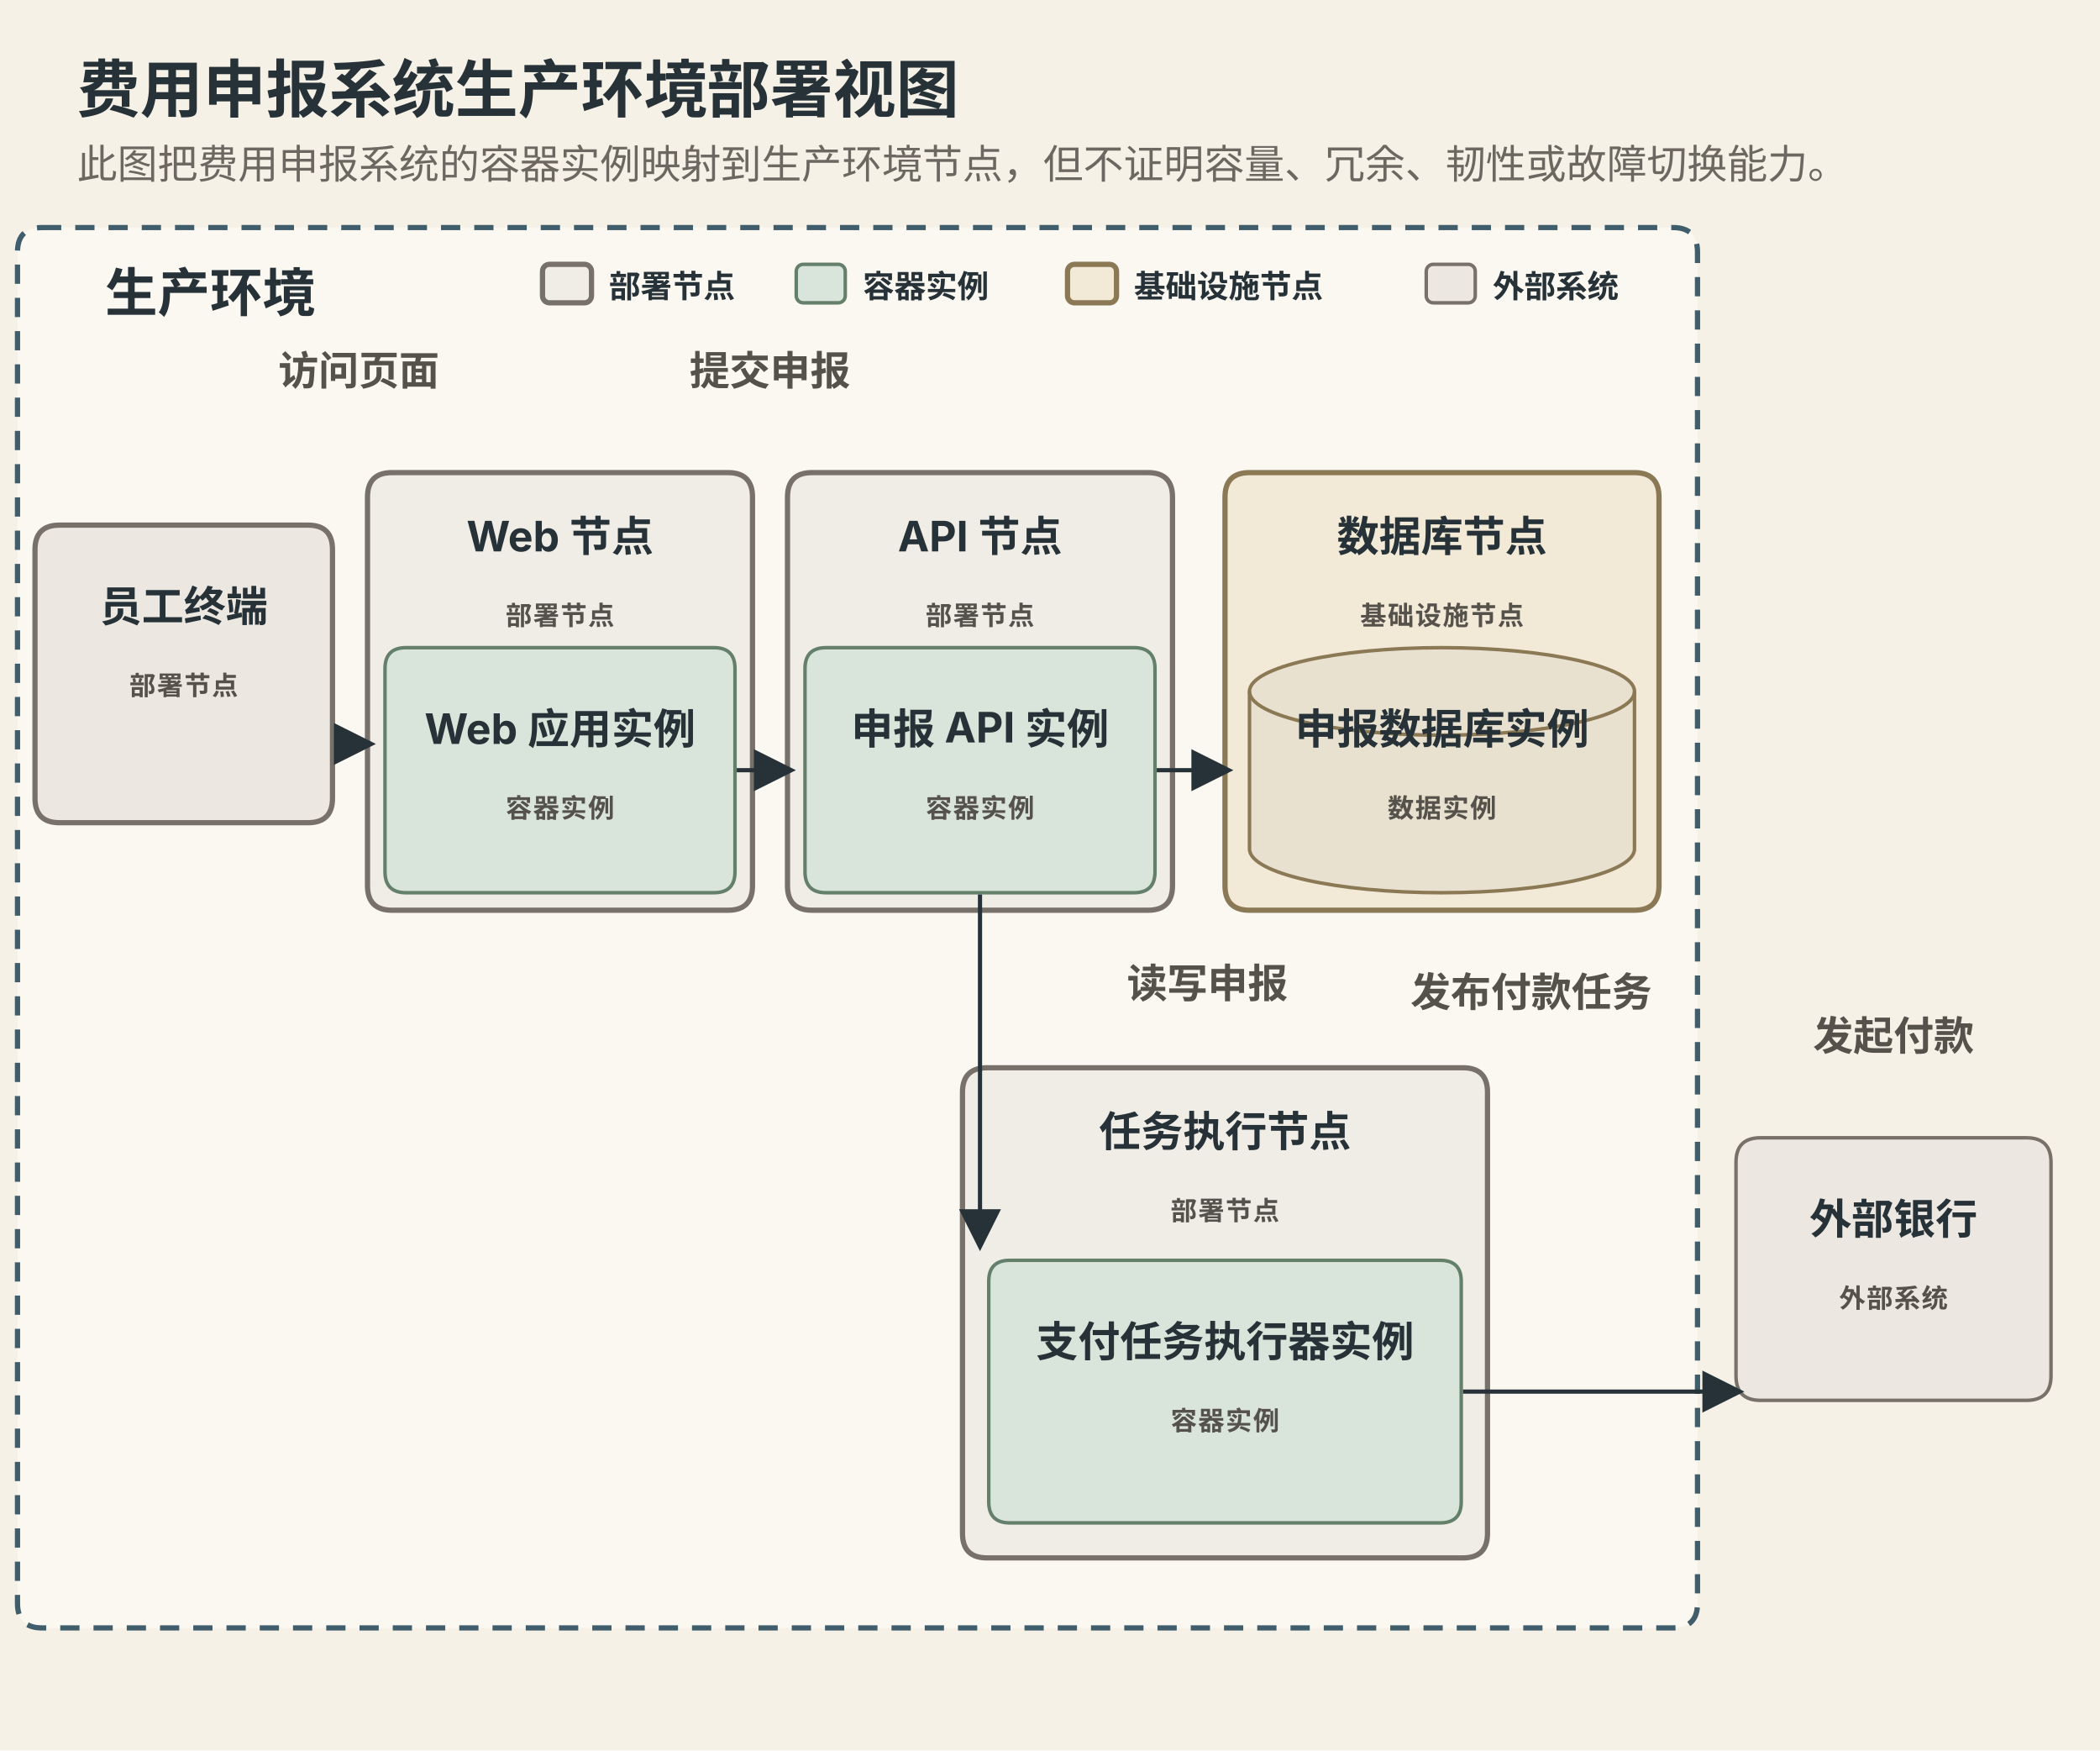
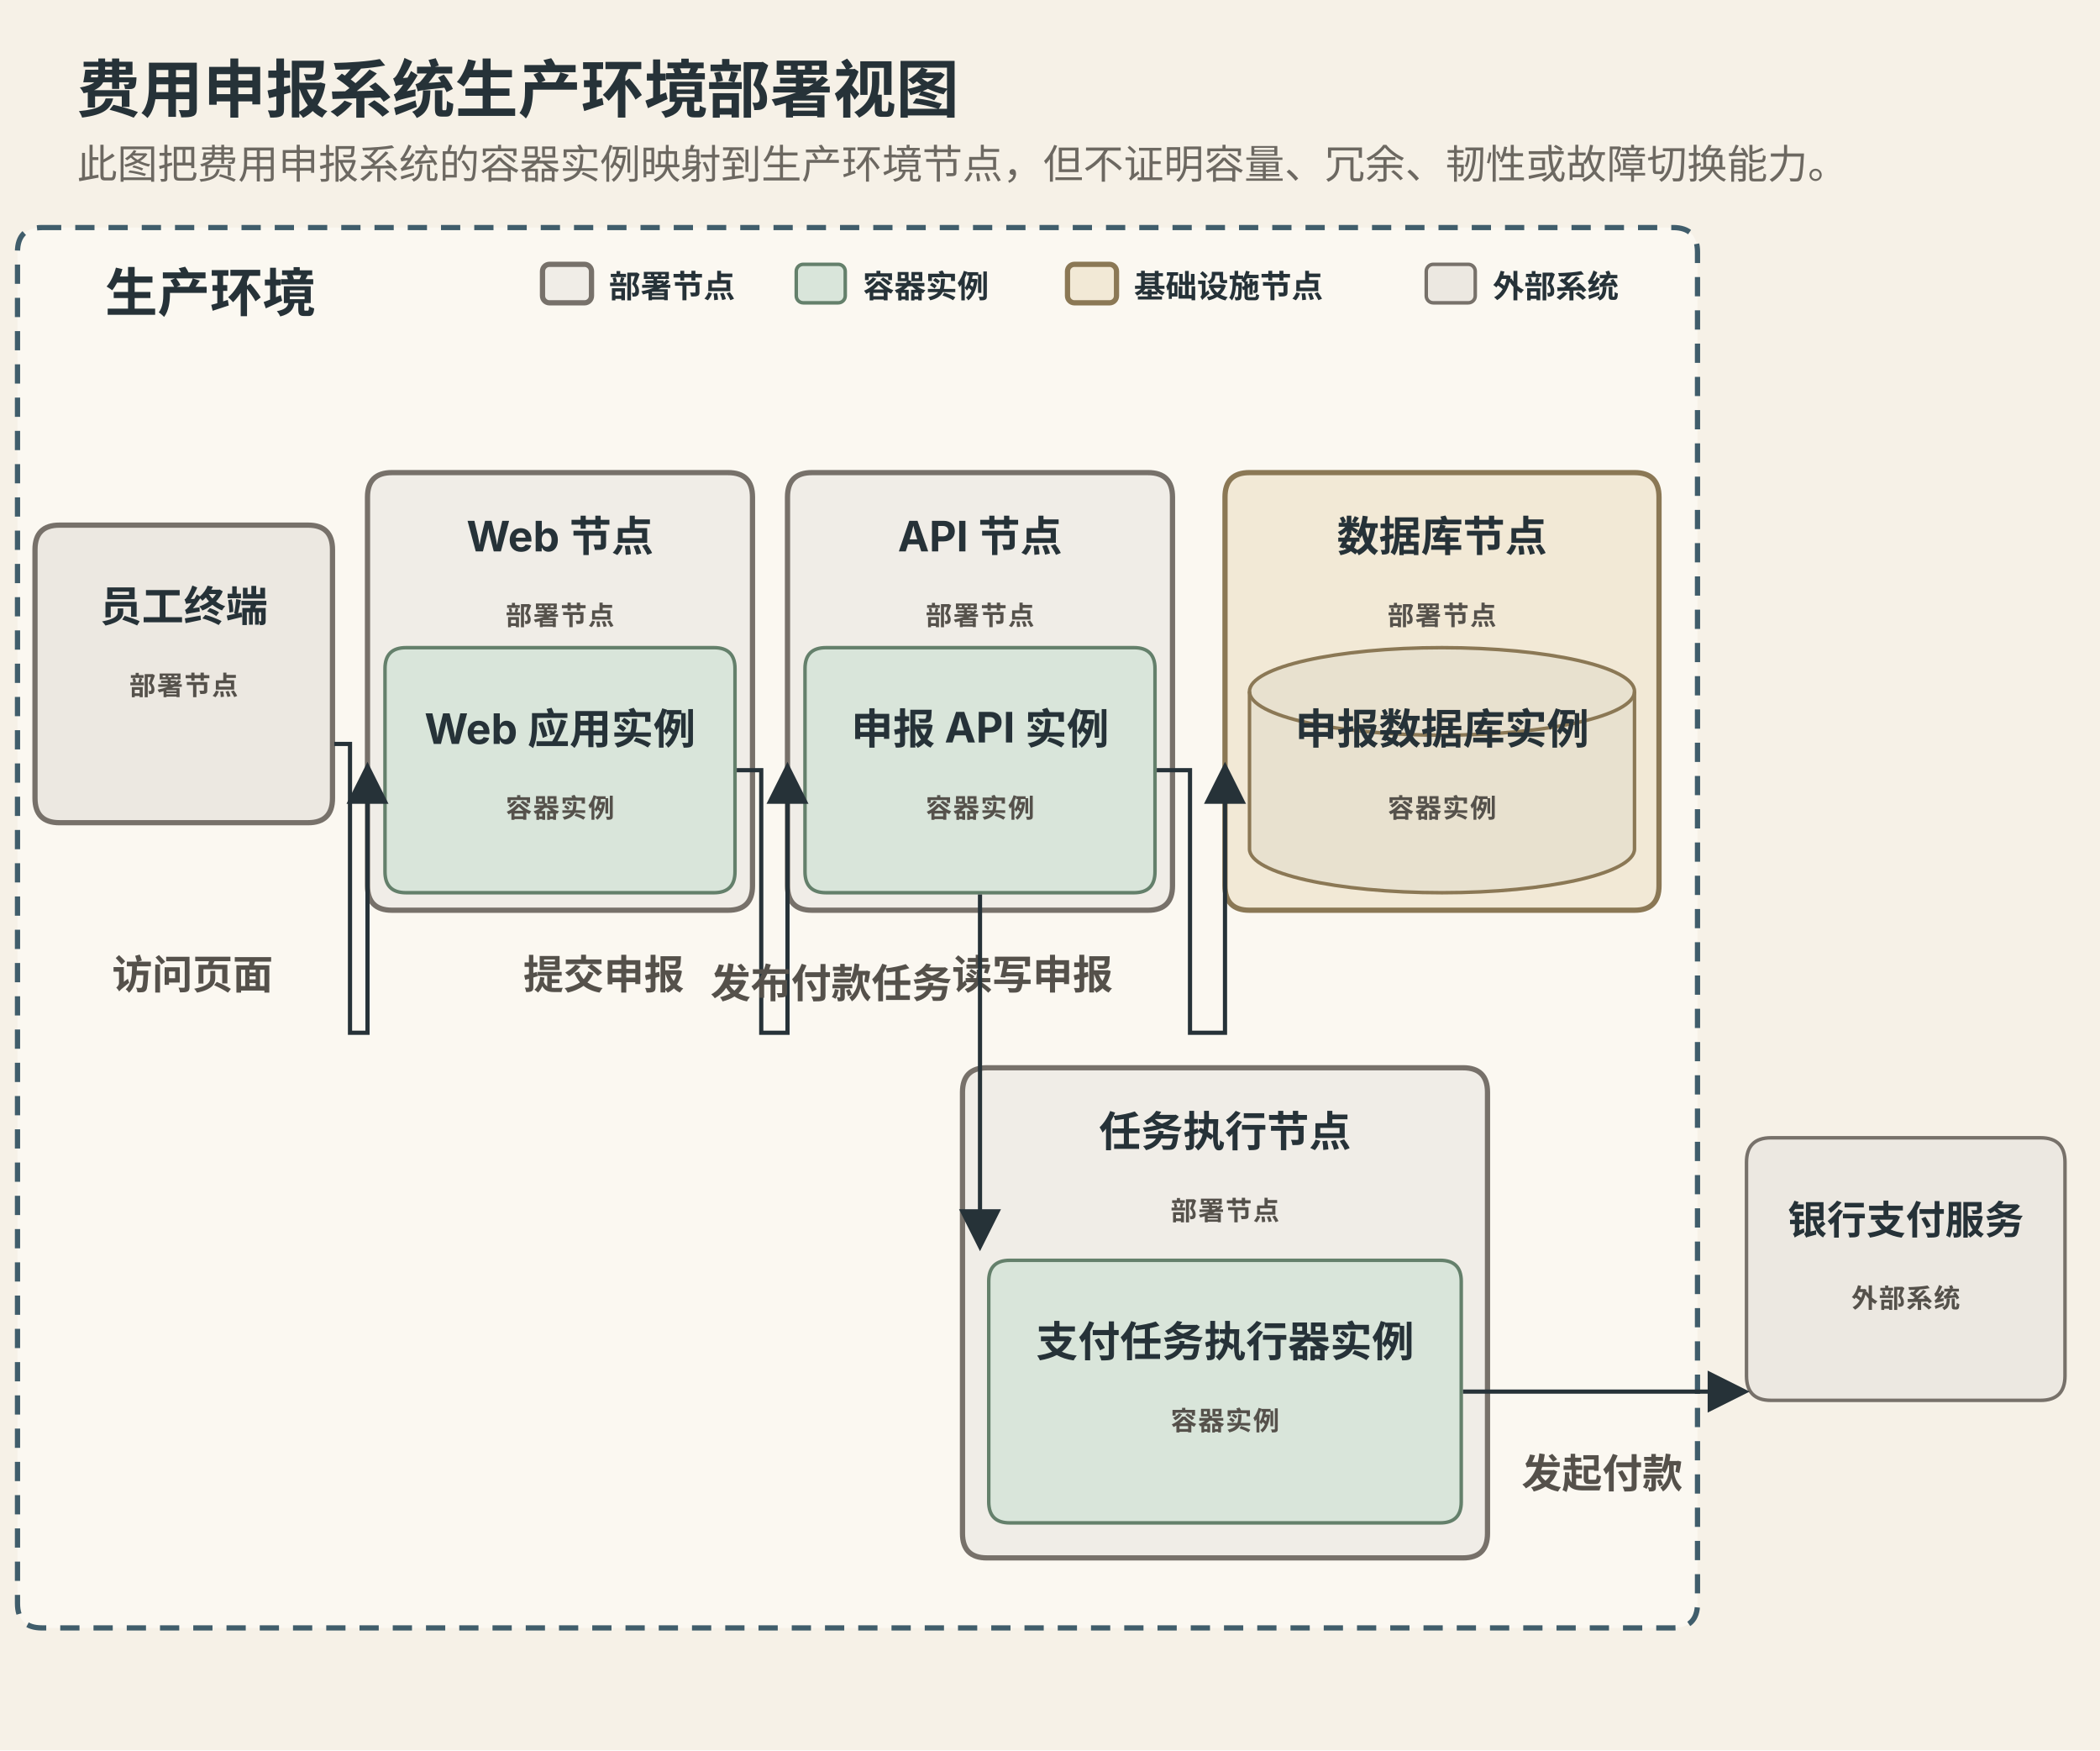
<svg xmlns="http://www.w3.org/2000/svg" viewBox="0 0 1200 1000" role="img" aria-labelledby="deployment-title deployment-description">
  <defs>
    <marker id="deployment-arrow" markerUnits="strokeWidth" markerWidth="10" markerHeight="10" viewBox="0 0 10 10" refX="8" refY="5" orient="auto">
      <path d="M0 0L10 5L0 10Z" fill="#263238" />
    </marker>
    <style>
      text{font-family:-apple-system,BlinkMacSystemFont,"Segoe UI","PingFang SC","Microsoft YaHei",sans-serif;fill:#263238}
      .heading{font-size:36px;font-weight:760}.note{font-size:23px;fill:#6c6861}
      .boundary-title{font-size:30px;font-weight:760}.node-title{font-size:24px;font-weight:720}
      .node-type{font-size:15px;font-weight:700;letter-spacing:.7px;fill:#55514b}
      .edge-label{font-size:23px;font-weight:650;fill:#55514b}.legend{font-size:18px;font-weight:650}
    </style>
  </defs>
  <path d="M0 0H1200V1000H0Z" fill="#F6F1E7" />
  <text x="44" y="64" class="heading">费用申报系统生产环境部署视图</text>
  <text x="44" y="102" class="note">此图把费用申报系统的容器实例映射到生产环境节点，但不证明容量、冗余、韧性或故障切换能力。</text>
  <path data-boundary-id="production" data-boundary-name="生产环境" data-boundary-bounds="10 130 960 800" d="M24 130H956Q970 130 970 144V916Q970 930 956 930H24Q10 930 10 916V144Q10 130 24 130Z" fill="#FBF8F1" stroke="#405D6B" stroke-width="3" stroke-dasharray="11 8" />
  <text x="60" y="178" class="boundary-title">生产环境</text>
  <g aria-label="图例">
    <rect x="310" y="151" width="28" height="22" rx="4" fill="#F0EDE7" stroke="#77716A" stroke-width="3" />
    <text x="348" y="170" class="legend">部署节点</text>
    <rect x="455" y="151" width="28" height="22" rx="4" fill="#D9E5DA" stroke="#64806B" stroke-width="2" />
    <text x="493" y="170" class="legend">容器实例</text>
    <rect x="610" y="151" width="28" height="22" rx="4" fill="#F2E9D6" stroke="#8B7855" stroke-width="3" />
    <text x="648" y="170" class="legend">基础设施节点</text>
    <rect x="815" y="151" width="28" height="22" rx="4" fill="#ECE8E1" stroke="#77716A" stroke-width="2" />
    <text x="853" y="170" class="legend">外部系统</text>
  </g>
  <g data-node-id="employee-terminal" data-boundary-id="production" data-node-bounds="20 300 170 170">
    <path d="M34 300H176Q190 300 190 314V456Q190 470 176 470H34Q20 470 20 456V314Q20 300 34 300Z" fill="#ECE8E1" stroke="#77716A" stroke-width="3" />
    <text x="105" y="355" text-anchor="middle" class="node-title" data-text-role="title">员工终端</text>
    <text x="105" y="397" text-anchor="middle" class="node-type" data-text-role="type">部署节点</text>
  </g>
  <g data-node-id="web-node" data-boundary-id="production" data-node-bounds="210 270 220 250">
    <path d="M224 270H416Q430 270 430 284V506Q430 520 416 520H224Q210 520 210 506V284Q210 270 224 270Z" fill="#F0EDE7" stroke="#77716A" stroke-width="3" />
    <text x="320" y="315" text-anchor="middle" class="node-title" data-text-role="title">Web 节点</text>
    <text x="320" y="357" text-anchor="middle" class="node-type" data-text-role="type">部署节点</text>
  </g>
  <g data-node-id="web-instance" data-boundary-id="production" data-node-bounds="220 370 200 140">
    <path d="M232 370H408Q420 370 420 382V498Q420 510 408 510H232Q220 510 220 498V382Q220 370 232 370Z" fill="#D9E5DA" stroke="#64806B" stroke-width="2" />
    <text x="320" y="425" text-anchor="middle" class="node-title" data-text-role="title">Web 应用实例</text>
    <text x="320" y="467" text-anchor="middle" class="node-type" data-text-role="type">容器实例</text>
  </g>
  <g data-node-id="api-node" data-boundary-id="production" data-node-bounds="450 270 220 250">
    <path d="M464 270H656Q670 270 670 284V506Q670 520 656 520H464Q450 520 450 506V284Q450 270 464 270Z" fill="#F0EDE7" stroke="#77716A" stroke-width="3" />
    <text x="560" y="315" text-anchor="middle" class="node-title" data-text-role="title">API 节点</text>
    <text x="560" y="357" text-anchor="middle" class="node-type" data-text-role="type">部署节点</text>
  </g>
  <g data-node-id="api-instance" data-boundary-id="production" data-node-bounds="460 370 200 140">
    <path d="M472 370H648Q660 370 660 382V498Q660 510 648 510H472Q460 510 460 498V382Q460 370 472 370Z" fill="#D9E5DA" stroke="#64806B" stroke-width="2" />
    <text x="560" y="425" text-anchor="middle" class="node-title" data-text-role="title">申报 API 实例</text>
    <text x="560" y="467" text-anchor="middle" class="node-type" data-text-role="type">容器实例</text>
  </g>
  <g data-node-id="db-node" data-boundary-id="production" data-node-bounds="700 270 248 250">
    <path d="M714 270H934Q948 270 948 284V506Q948 520 934 520H714Q700 520 700 506V284Q700 270 714 270Z" fill="#F2E9D6" stroke="#8B7855" stroke-width="3" />
    <text x="824" y="315" text-anchor="middle" class="node-title" data-text-role="title">数据库节点</text>
-     <text x="824" y="357" text-anchor="middle" class="node-type" data-text-role="type">基础设施节点</text>
+     <text x="824" y="357" text-anchor="middle" class="node-type" data-text-role="type">部署节点</text>
  </g>
  <g data-node-id="db-instance" data-boundary-id="production" data-node-bounds="714 370 220 140">
    <path d="M714 395C714 381 764 370 824 370S934 381 934 395V485C934 499 884 510 824 510S714 499 714 485Z" fill="#E8E1CF" stroke="#8B7855" stroke-width="2" />
    <path d="M714 395C714 409 764 420 824 420S934 409 934 395" fill="none" stroke="#8B7855" stroke-width="2" />
    <text x="824" y="425" text-anchor="middle" class="node-title" data-text-role="title">申报数据库实例</text>
-     <text x="824" y="467" text-anchor="middle" class="node-type" data-text-role="type">数据实例</text>
+     <text x="824" y="467" text-anchor="middle" class="node-type" data-text-role="type">容器实例</text>
  </g>
  <g data-node-id="task-node" data-boundary-id="production" data-node-bounds="550 610 300 280">
    <path d="M564 610H836Q850 610 850 624V876Q850 890 836 890H564Q550 890 550 876V624Q550 610 564 610Z" fill="#F0EDE7" stroke="#77716A" stroke-width="3" />
    <text x="700" y="655" text-anchor="middle" class="node-title" data-text-role="title">任务执行节点</text>
    <text x="700" y="697" text-anchor="middle" class="node-type" data-text-role="type">部署节点</text>
  </g>
  <g data-node-id="worker-instance" data-boundary-id="production" data-node-bounds="565 720 270 150">
    <path d="M577 720H823Q835 720 835 732V858Q835 870 823 870H577Q565 870 565 858V732Q565 720 577 720Z" fill="#D9E5DA" stroke="#64806B" stroke-width="2" />
    <text x="700" y="775" text-anchor="middle" class="node-title" data-text-role="title">支付任务执行器实例</text>
    <text x="700" y="817" text-anchor="middle" class="node-type" data-text-role="type">容器实例</text>
  </g>
-   <g data-node-id="bank" data-node-bounds="992 650 180 150">
-     <path d="M1006 650H1158Q1172 650 1172 664V786Q1172 800 1158 800H1006Q992 800 992 786V664Q992 650 1006 650Z" fill="#ECE8E1" stroke="#77716A" stroke-width="2" />
-     <text x="1082" y="705" text-anchor="middle" class="node-title" data-text-role="title">外部银行</text>
-     <text x="1082" y="747" text-anchor="middle" class="node-type" data-text-role="type">外部系统</text>
+   <g data-node-id="bank" data-node-bounds="998 650 182 150">
+     <path d="M1012 650H1166Q1180 650 1180 664V786Q1180 800 1166 800H1012Q998 800 998 786V664Q998 650 1012 650Z" fill="#ECE8E1" stroke="#77716A" stroke-width="2" />
+     <text x="1089" y="705" text-anchor="middle" class="node-title" data-text-role="title" style="font-size:22.5px">银行支付服务</text>
+     <text x="1089" y="747" text-anchor="middle" class="node-type" data-text-role="type">外部系统</text>
  </g>
-   <path data-edge-id="edge-employee-web" data-source="employee-terminal" data-target="web-instance" d="M191 425H210" fill="none" stroke="#263238" stroke-width="2.4" marker-end="url(#deployment-arrow)" />
-   <text x="205" y="220" text-anchor="middle" class="edge-label" data-edge-id="edge-employee-web">访问页面</text>
-   <path data-edge-id="edge-web-api" data-source="web-instance" data-target="api-instance" d="M421 440H450" fill="none" stroke="#263238" stroke-width="2.4" marker-end="url(#deployment-arrow)" />
-   <text x="440" y="220" text-anchor="middle" class="edge-label" data-edge-id="edge-web-api">提交申报</text>
-   <path data-edge-id="edge-api-db" data-source="api-instance" data-target="db-instance" d="M661 440H700" fill="none" stroke="#263238" stroke-width="2.4" marker-end="url(#deployment-arrow)" />
-   <text x="690" y="570" text-anchor="middle" class="edge-label" data-edge-id="edge-api-db">读写申报</text>
+   <path data-edge-id="edge-employee-web" data-source="employee-terminal" data-target="web-instance" d="M191 425H200V590H210V440" fill="none" stroke="#263238" stroke-width="2.4" marker-end="url(#deployment-arrow)" />
+   <text x="110" y="565" text-anchor="middle" class="edge-label" data-edge-id="edge-employee-web" data-stroke-clearance-css="8" data-arrow-clearance-css="16" data-node-clearance-css="12" data-max-association-css="60">访问页面</text>
+   <path data-edge-id="edge-web-api" data-source="web-instance" data-target="api-instance" d="M421 440H435V590H450V440" fill="none" stroke="#263238" stroke-width="2.4" marker-end="url(#deployment-arrow)" />
+   <text x="345" y="565" text-anchor="middle" class="edge-label" data-edge-id="edge-web-api" data-stroke-clearance-css="8" data-arrow-clearance-css="16" data-node-clearance-css="12" data-max-association-css="60">提交申报</text>
+   <path data-edge-id="edge-api-db" data-source="api-instance" data-target="db-instance" d="M661 440H680V590H700V440" fill="none" stroke="#263238" stroke-width="2.4" marker-end="url(#deployment-arrow)" />
+   <text x="590" y="565" text-anchor="middle" class="edge-label" data-edge-id="edge-api-db" data-stroke-clearance-css="8" data-arrow-clearance-css="16" data-node-clearance-css="12" data-max-association-css="60">读写申报</text>
  <path data-edge-id="edge-api-task" data-source="api-instance" data-target="worker-instance" d="M560 511V710" fill="none" stroke="#263238" stroke-width="2.4" marker-end="url(#deployment-arrow)" />
-   <text x="875" y="575" text-anchor="middle" class="edge-label" data-edge-id="edge-api-task">发布付款任务</text>
-   <path data-edge-id="edge-task-bank" data-source="worker-instance" data-target="bank" d="M836 795H992" fill="none" stroke="#263238" stroke-width="2.4" marker-end="url(#deployment-arrow)" />
-   <text x="1082" y="600" text-anchor="middle" class="edge-label" data-edge-id="edge-task-bank">发起付款</text>
+   <text x="475" y="570" text-anchor="middle" class="edge-label" data-edge-id="edge-api-task" data-stroke-clearance-css="8" data-arrow-clearance-css="16" data-node-clearance-css="12" data-max-association-css="60">发布付款任务</text>
+   <path data-edge-id="edge-task-bank" data-source="worker-instance" data-target="bank" d="M836 795H995" fill="none" stroke="#263238" stroke-width="2.4" marker-end="url(#deployment-arrow)" />
+   <text x="915.5" y="850" text-anchor="middle" class="edge-label" data-edge-id="edge-task-bank" data-stroke-clearance-css="8" data-arrow-clearance-css="16" data-node-clearance-css="12" data-max-association-css="60">发起付款</text>
</svg>
